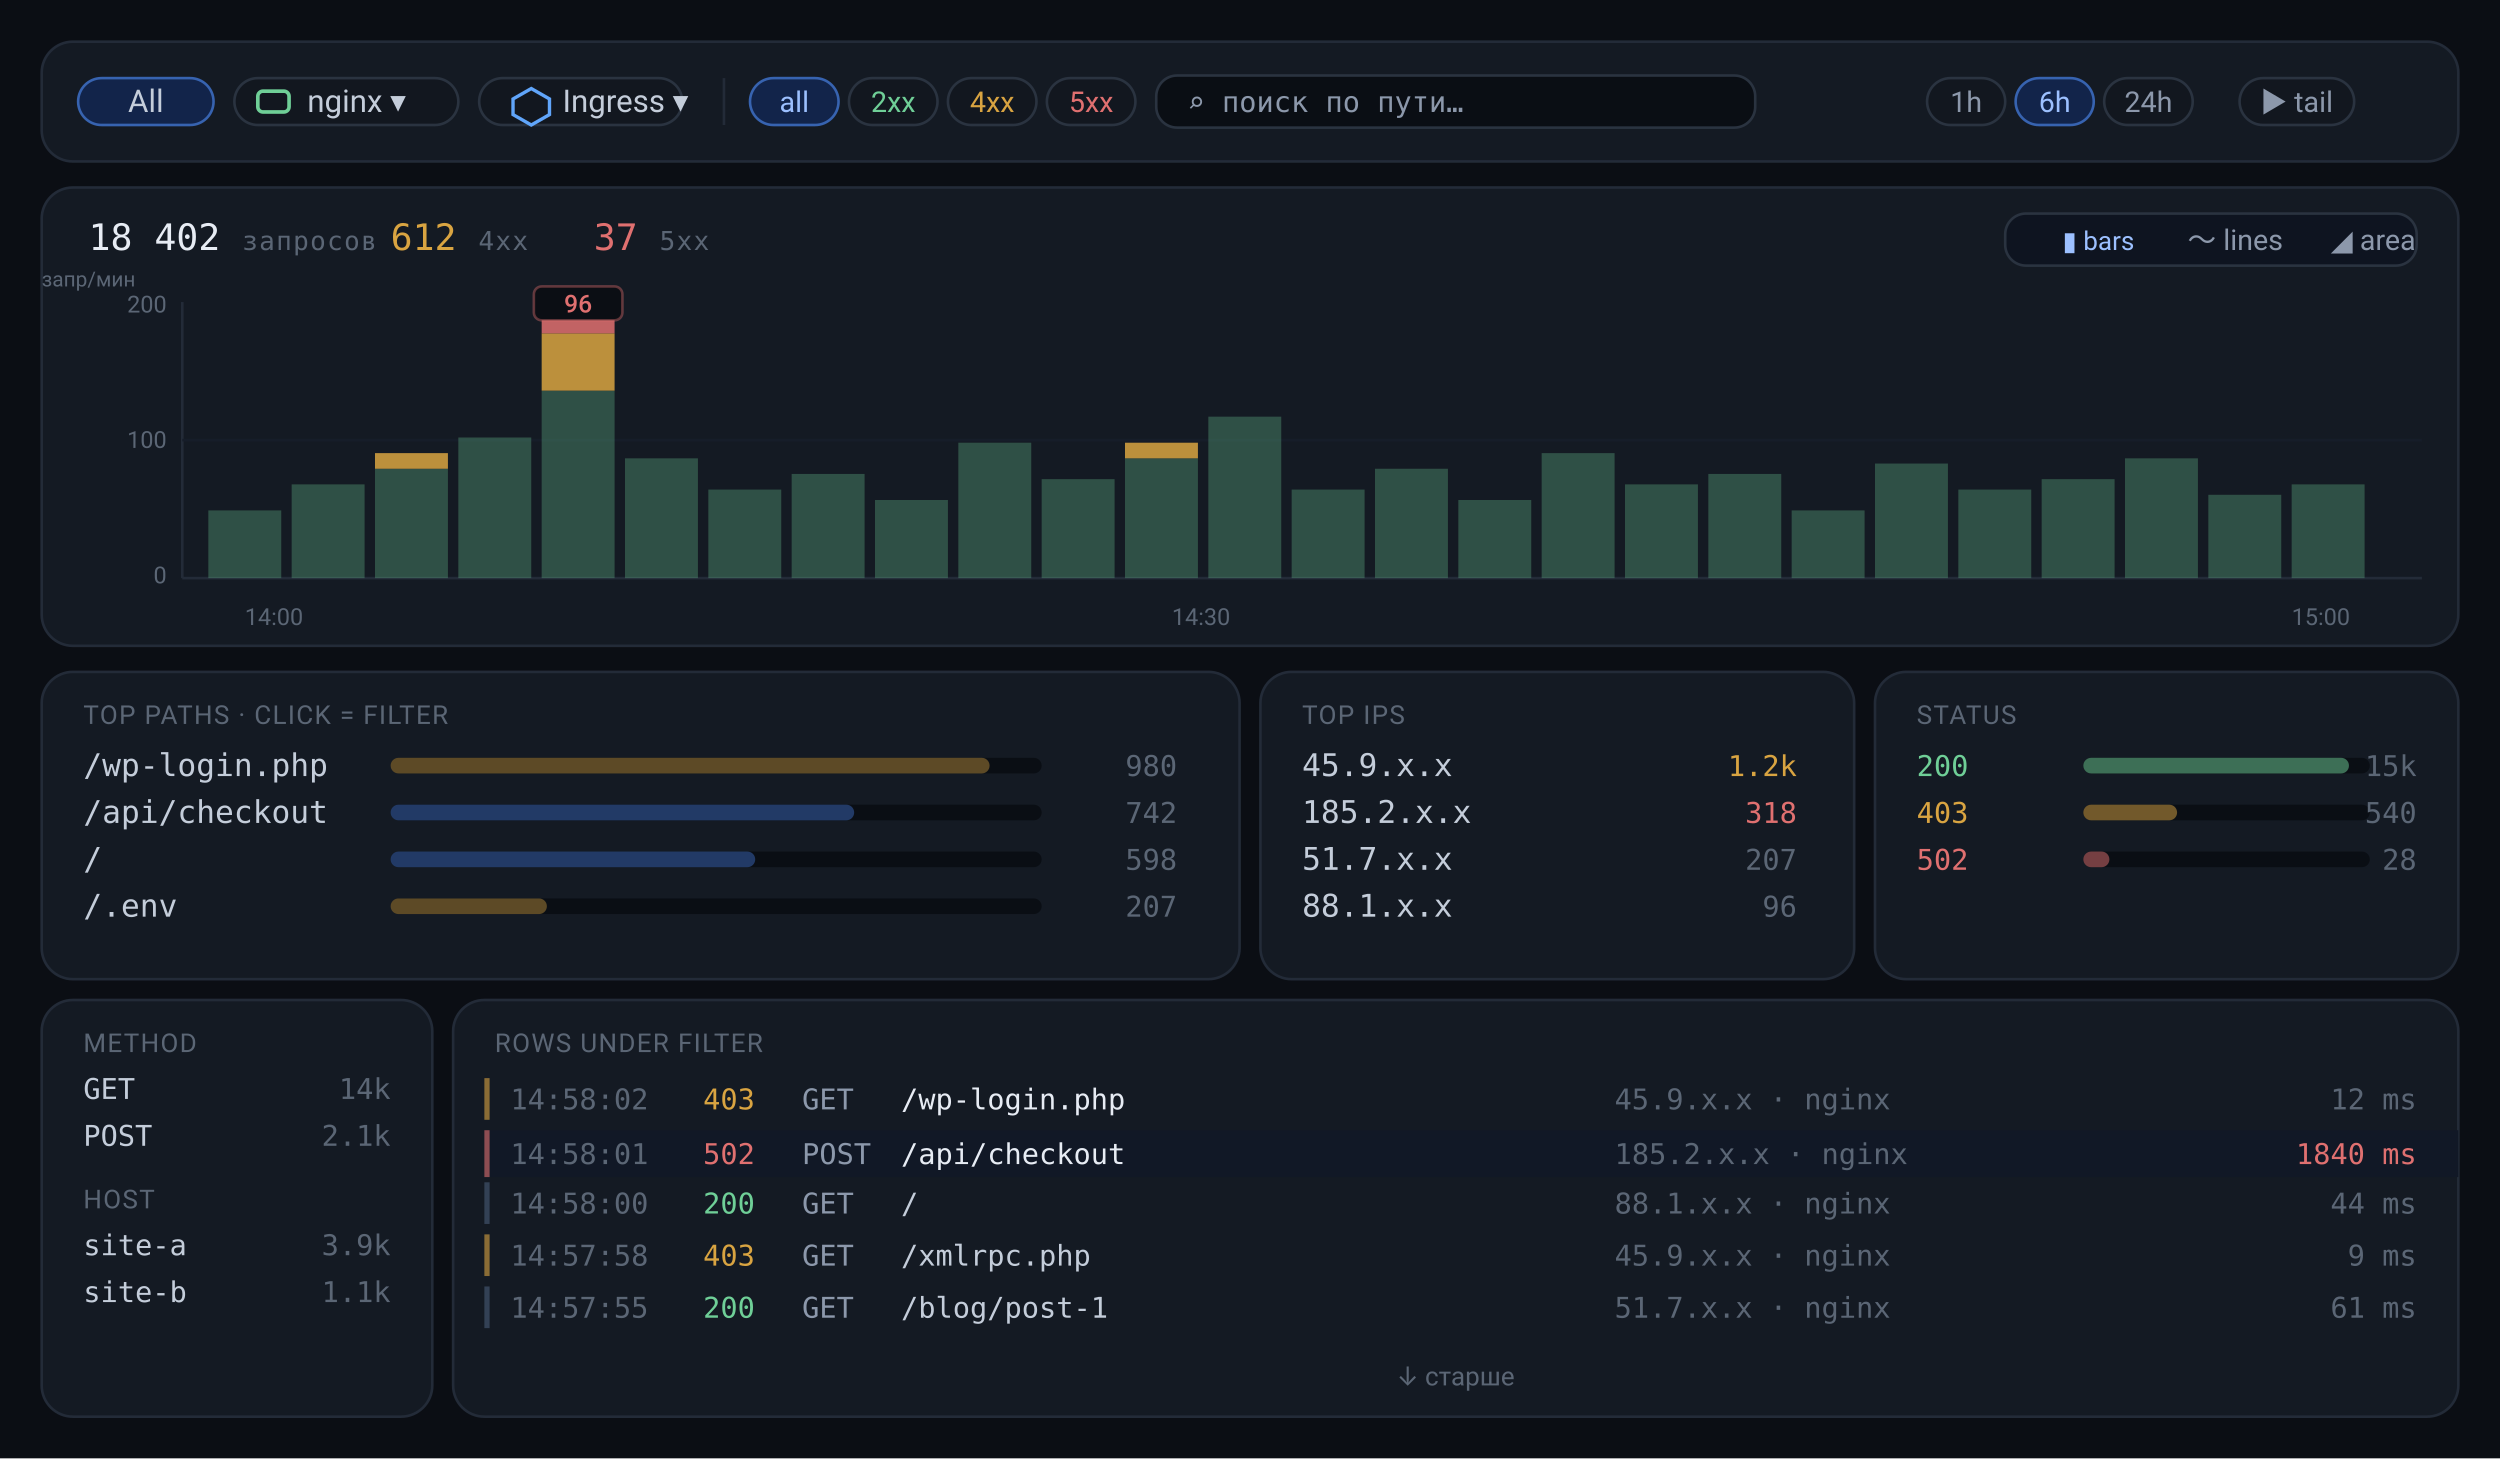
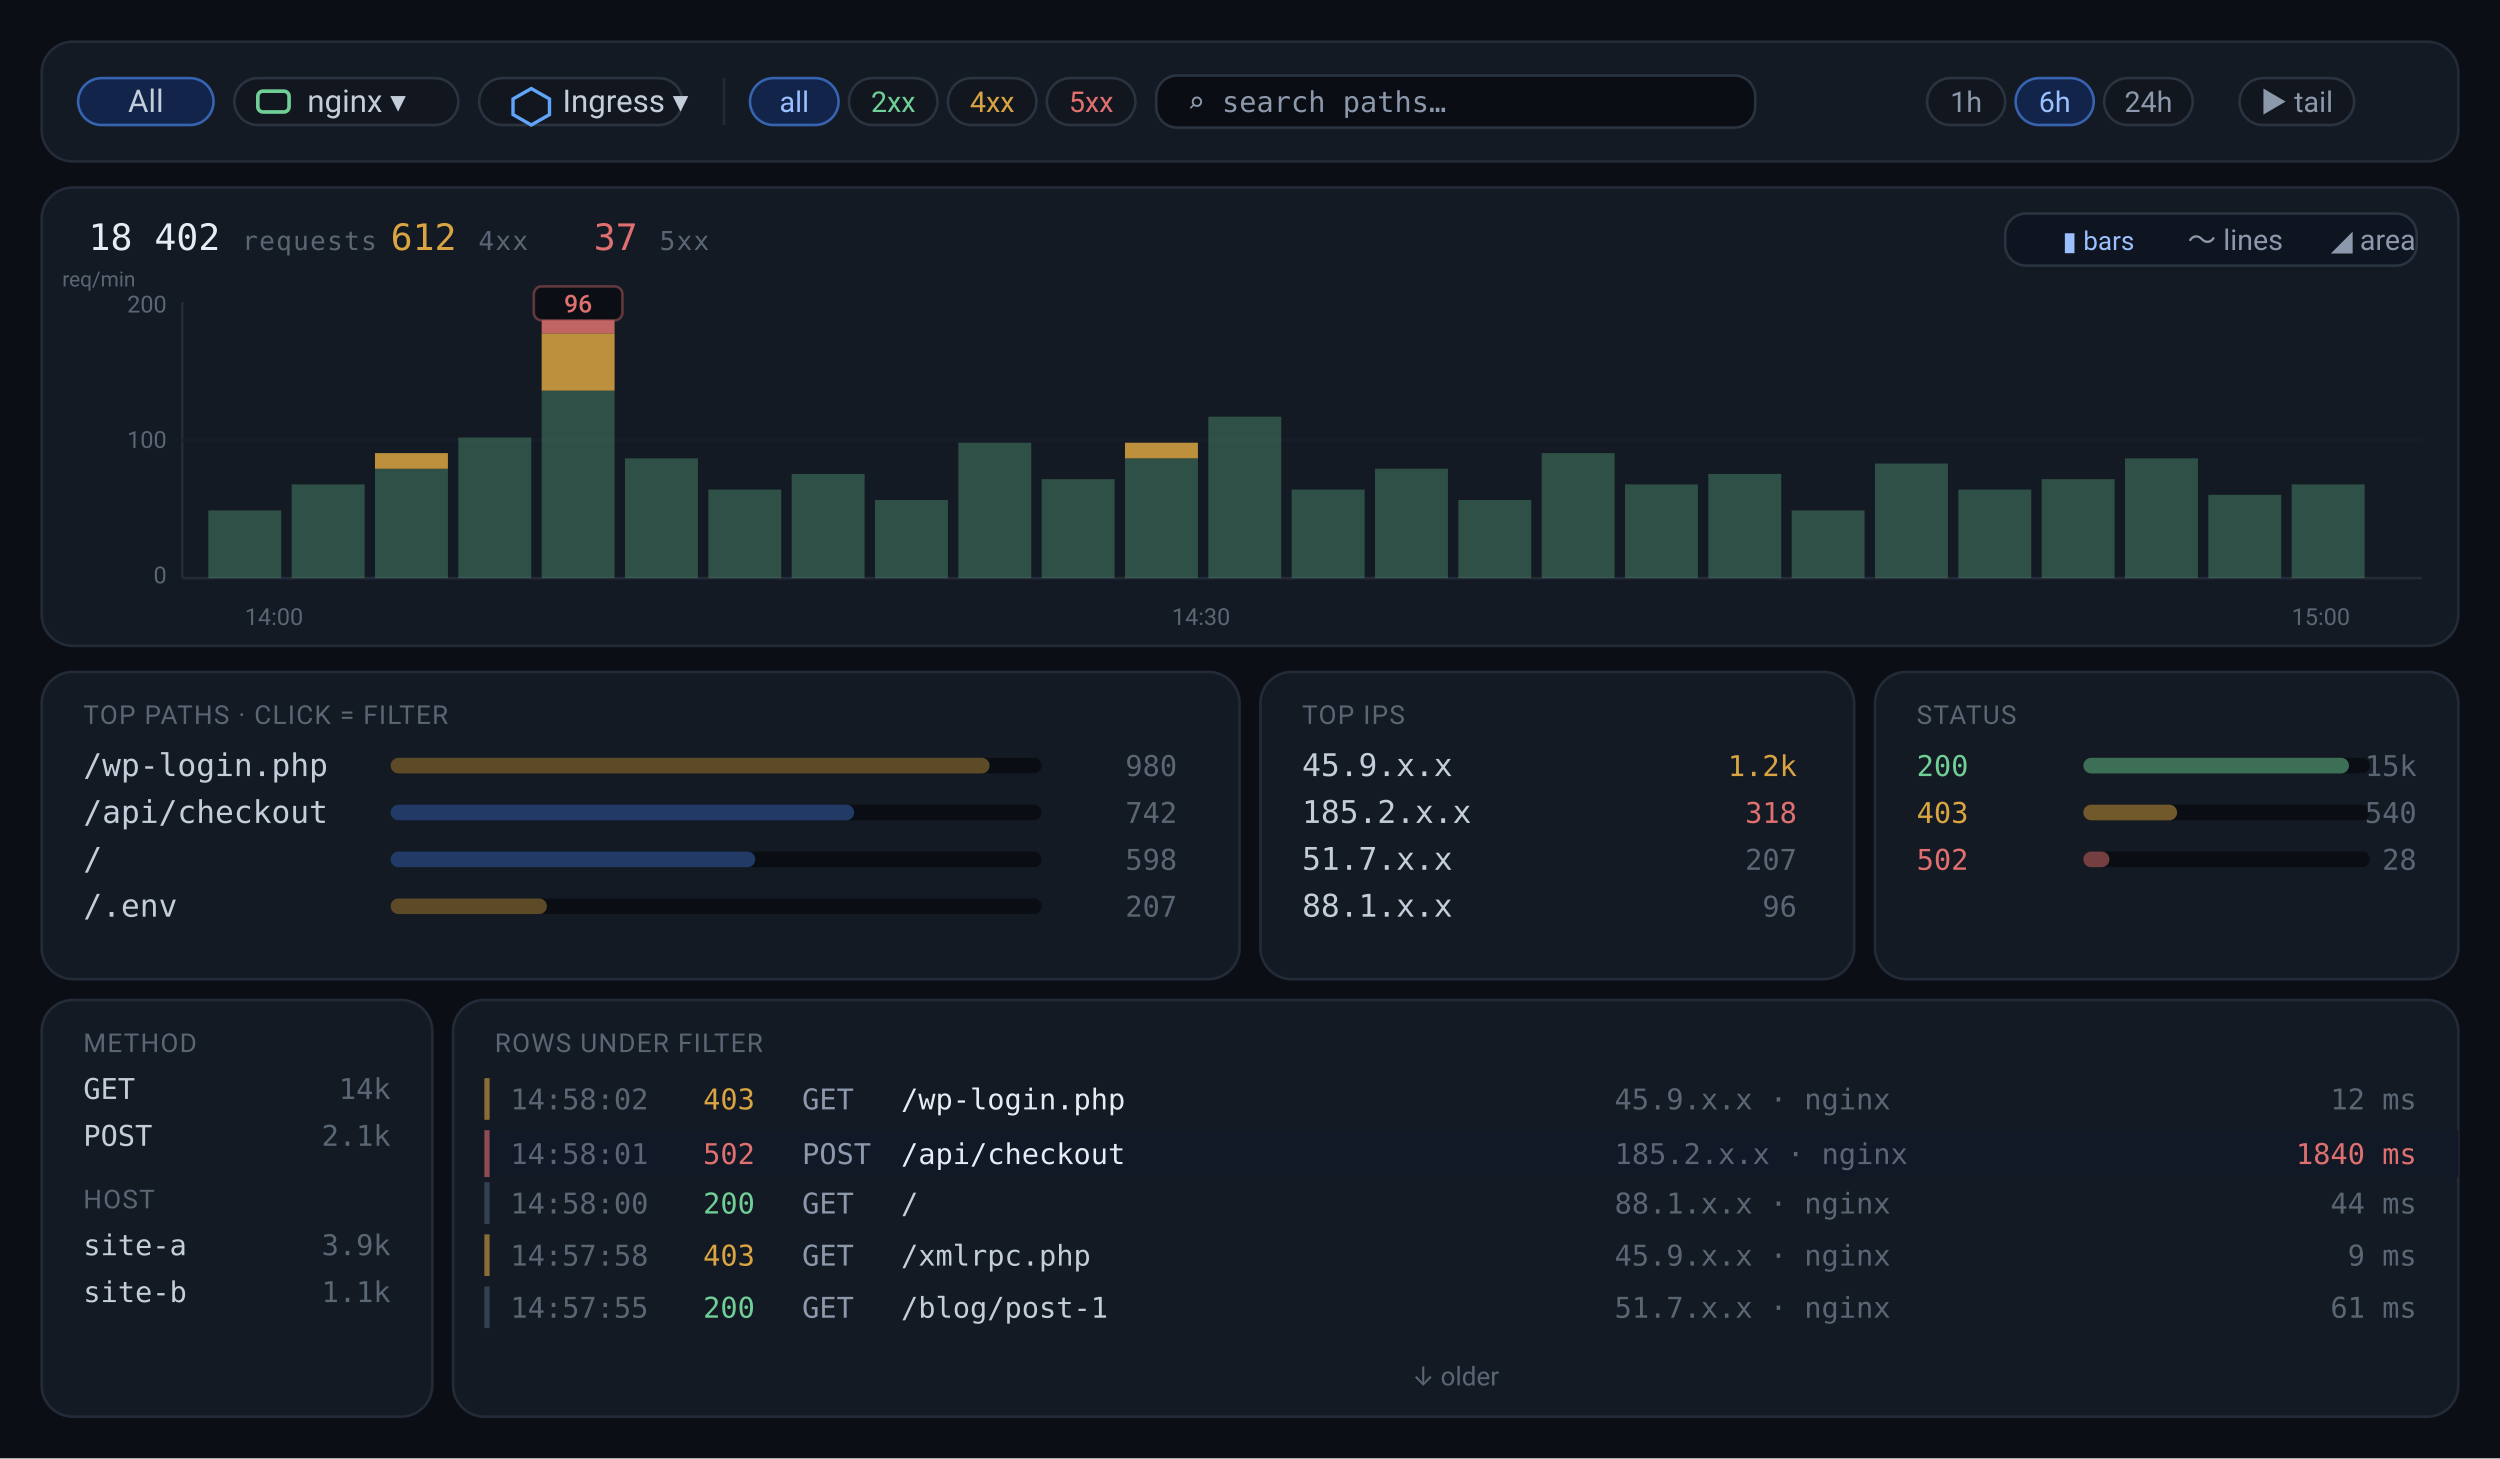
<svg xmlns="http://www.w3.org/2000/svg" viewBox="0 0 960 560" font-family="ui-sans-serif,system-ui,-apple-system,Segoe UI,Roboto,sans-serif">
  <style>
    .mono{font-family:ui-monospace,SFMono-Regular,Menlo,monospace}
    .lbl{fill:#5b6675;font-size:10px;letter-spacing:.5px}
    .txt{fill:#c4cdda;font-size:12px}
    .dim{fill:#8c98ab;font-size:11px}
    .card{fill:#141a23;stroke:#232b38}
    .pill{fill:#12171f;stroke:#2a3340}
    .pillon{fill:#12244a;stroke:#3763b0}
  </style>
  <rect width="960" height="560" fill="#0b0e14" />
  <rect x="16" y="16" width="928" height="46" rx="12" class="card" />
  <rect x="30" y="30" width="52" height="18" rx="9" class="pillon" />
  <text x="56" y="43" text-anchor="middle" class="txt" fill="#9cc0ff" font-size="11">All</text>
  <rect x="90" y="30" width="86" height="18" rx="9" class="pill" />
  <rect x="99" y="35" width="12" height="8" rx="2" fill="none" stroke="#6fcf97" stroke-width="1.4" />
  <text x="118" y="43" class="txt" font-size="11">nginx ▾</text>
  <rect x="184" y="30" width="78" height="18" rx="9" class="pill" />
  <path d="M204 34l7 4v6l-7 4-7-4v-6z" fill="none" stroke="#60a5fa" stroke-width="1.3" />
  <text x="216" y="43" class="txt" font-size="11">Ingress ▾</text>
  <line x1="278" y1="30" x2="278" y2="48" stroke="#232b38" />
  <rect x="288" y="30" width="34" height="18" rx="9" class="pillon" />
  <text x="305" y="43" text-anchor="middle" font-size="11" fill="#9cc0ff">all</text>
  <rect x="326" y="30" width="34" height="18" rx="9" class="pill" />
  <text x="343" y="43" text-anchor="middle" font-size="11" fill="#6fcf97">2xx</text>
  <rect x="364" y="30" width="34" height="18" rx="9" class="pill" />
  <text x="381" y="43" text-anchor="middle" font-size="11" fill="#d9a441">4xx</text>
  <rect x="402" y="30" width="34" height="18" rx="9" class="pill" />
  <text x="419" y="43" text-anchor="middle" font-size="11" fill="#e07070">5xx</text>
  <rect x="444" y="29" width="230" height="20" rx="8" fill="#0a0e14" stroke="#2a3340" />
-   <text x="456" y="43" class="dim mono" fill="#5b6675">⌕  поиск по пути…</text>
+   <text x="456" y="43" class="dim mono" fill="#5b6675">⌕  search paths…</text>
  <rect x="740" y="30" width="30" height="18" rx="9" class="pill" />
  <text x="755" y="43" text-anchor="middle" font-size="11" class="dim">1h</text>
  <rect x="774" y="30" width="30" height="18" rx="9" class="pillon" />
  <text x="789" y="43" text-anchor="middle" font-size="11" fill="#9cc0ff">6h</text>
  <rect x="808" y="30" width="34" height="18" rx="9" class="pill" />
  <text x="825" y="43" text-anchor="middle" font-size="11" class="dim">24h</text>
  <rect x="860" y="30" width="44" height="18" rx="9" class="pill" />
  <text x="882" y="43" text-anchor="middle" font-size="11" class="dim">▶ tail</text>
  <rect x="16" y="72" width="928" height="176" rx="12" class="card" />
-   <text x="34" y="96" class="mono" fill="#e7ecf4" font-size="14">18 402 <tspan class="lbl">запросов</tspan>
+   <text x="34" y="96" class="mono" fill="#e7ecf4" font-size="14">18 402 <tspan class="lbl">requests</tspan>
  </text>
  <text x="150" y="96" class="mono" fill="#d9a441" font-size="14">612 <tspan class="lbl">4xx</tspan>
  </text>
  <text x="228" y="96" class="mono" fill="#e07070" font-size="14">37 <tspan class="lbl">5xx</tspan>
  </text>
  <rect x="770" y="82" width="158" height="20" rx="8" fill="#0e1420" stroke="#2a3340" />
  <text x="792" y="96" font-size="10" fill="#9cc0ff">▮ bars</text>
  <text x="840" y="96" font-size="10" class="dim">〜 lines</text>
  <text x="895" y="96" font-size="10" class="dim">◢ area</text>
  <line x1="70" y1="116" x2="70" y2="222" stroke="#232b38" />
  <line x1="70" y1="222" x2="930" y2="222" stroke="#232b38" />
  <line x1="70" y1="169" x2="930" y2="169" stroke="#161d29" />
  <text x="64" y="120" text-anchor="end" font-size="9" fill="#5b6675">200</text>
  <text x="64" y="172" text-anchor="end" font-size="9" fill="#5b6675">100</text>
  <text x="64" y="224" text-anchor="end" font-size="9" fill="#5b6675">0</text>
-   <text x="52" y="110" text-anchor="end" font-size="8" fill="#5b6675">запр/мин</text>
+   <text x="52" y="110" text-anchor="end" font-size="8" fill="#5b6675">req/min</text>
  <g>
    <rect x="80" y="196" width="28" height="26" fill="#6fcf97" opacity=".3" />
    <rect x="112" y="186" width="28" height="36" fill="#6fcf97" opacity=".3" />
    <rect x="144" y="180" width="28" height="42" fill="#6fcf97" opacity=".3" />
    <rect x="144" y="174" width="28" height="6" fill="#d9a441" opacity=".85" />
    <rect x="176" y="168" width="28" height="54" fill="#6fcf97" opacity=".3" />
    <rect x="208" y="150" width="28" height="72" fill="#6fcf97" opacity=".3" />
    <rect x="208" y="128" width="28" height="22" fill="#d9a441" opacity=".85" />
    <rect x="208" y="122" width="28" height="6" fill="#e07070" opacity=".85" />
    <rect x="240" y="176" width="28" height="46" fill="#6fcf97" opacity=".3" />
    <rect x="272" y="188" width="28" height="34" fill="#6fcf97" opacity=".3" />
    <rect x="304" y="182" width="28" height="40" fill="#6fcf97" opacity=".3" />
    <rect x="336" y="192" width="28" height="30" fill="#6fcf97" opacity=".3" />
    <rect x="368" y="170" width="28" height="52" fill="#6fcf97" opacity=".3" />
    <rect x="400" y="184" width="28" height="38" fill="#6fcf97" opacity=".3" />
    <rect x="432" y="176" width="28" height="46" fill="#6fcf97" opacity=".3" />
    <rect x="432" y="170" width="28" height="6" fill="#d9a441" opacity=".85" />
    <rect x="464" y="160" width="28" height="62" fill="#6fcf97" opacity=".3" />
    <rect x="496" y="188" width="28" height="34" fill="#6fcf97" opacity=".3" />
    <rect x="528" y="180" width="28" height="42" fill="#6fcf97" opacity=".3" />
    <rect x="560" y="192" width="28" height="30" fill="#6fcf97" opacity=".3" />
    <rect x="592" y="174" width="28" height="48" fill="#6fcf97" opacity=".3" />
    <rect x="624" y="186" width="28" height="36" fill="#6fcf97" opacity=".3" />
    <rect x="656" y="182" width="28" height="40" fill="#6fcf97" opacity=".3" />
    <rect x="688" y="196" width="28" height="26" fill="#6fcf97" opacity=".3" />
    <rect x="720" y="178" width="28" height="44" fill="#6fcf97" opacity=".3" />
    <rect x="752" y="188" width="28" height="34" fill="#6fcf97" opacity=".3" />
    <rect x="784" y="184" width="28" height="38" fill="#6fcf97" opacity=".3" />
    <rect x="816" y="176" width="28" height="46" fill="#6fcf97" opacity=".3" />
    <rect x="848" y="190" width="28" height="32" fill="#6fcf97" opacity=".3" />
    <rect x="880" y="186" width="28" height="36" fill="#6fcf97" opacity=".3" />
  </g>
  <rect x="205" y="110" width="34" height="13" rx="3" fill="#0b0e14" stroke="#e07070" stroke-opacity=".4" />
  <text x="222" y="120" text-anchor="middle" font-size="9.5" font-weight="500" fill="#e07070">96</text>
  <text x="94" y="240" font-size="9" fill="#5b6675">14:00</text>
  <text x="450" y="240" font-size="9" fill="#5b6675">14:30</text>
  <text x="880" y="240" font-size="9" fill="#5b6675">15:00</text>
  <rect x="16" y="258" width="460" height="118" rx="12" class="card" />
  <text x="32" y="278" class="lbl">TOP PATHS · CLICK = FILTER</text>
  <g class="mono" font-size="11">
    <text x="32" y="298" class="txt">/wp-login.php</text>
    <rect x="150" y="291" width="250" height="6" rx="3" fill="#0a0e14" />
    <rect x="150" y="291" width="230" height="6" rx="3" fill="#d9a441" opacity=".4" />
    <text x="452" y="298" text-anchor="end" fill="#5b6675">980</text>
    <text x="32" y="316" class="txt">/api/checkout</text>
    <rect x="150" y="309" width="250" height="6" rx="3" fill="#0a0e14" />
    <rect x="150" y="309" width="178" height="6" rx="3" fill="#4d8dff" opacity=".35" />
    <text x="452" y="316" text-anchor="end" fill="#5b6675">742</text>
    <text x="32" y="334" class="txt">/</text>
    <rect x="150" y="327" width="250" height="6" rx="3" fill="#0a0e14" />
    <rect x="150" y="327" width="140" height="6" rx="3" fill="#4d8dff" opacity=".35" />
    <text x="452" y="334" text-anchor="end" fill="#5b6675">598</text>
    <text x="32" y="352" class="txt">/.env</text>
    <rect x="150" y="345" width="250" height="6" rx="3" fill="#0a0e14" />
    <rect x="150" y="345" width="60" height="6" rx="3" fill="#d9a441" opacity=".4" />
    <text x="452" y="352" text-anchor="end" fill="#5b6675">207</text>
  </g>
  <rect x="484" y="258" width="228" height="118" rx="12" class="card" />
  <text x="500" y="278" class="lbl">TOP IPS</text>
  <g class="mono" font-size="11">
    <text x="500" y="298" class="txt">45.9.x.x</text>
    <text x="690" y="298" text-anchor="end" fill="#d9a441">1.2k</text>
    <text x="500" y="316" class="txt">185.2.x.x</text>
    <text x="690" y="316" text-anchor="end" fill="#e07070">318</text>
    <text x="500" y="334" class="txt">51.7.x.x</text>
    <text x="690" y="334" text-anchor="end" fill="#5b6675">207</text>
    <text x="500" y="352" class="txt">88.1.x.x</text>
    <text x="690" y="352" text-anchor="end" fill="#5b6675">96</text>
  </g>
  <rect x="720" y="258" width="224" height="118" rx="12" class="card" />
  <text x="736" y="278" class="lbl">STATUS</text>
  <g class="mono" font-size="11">
    <text x="736" y="298" fill="#6fcf97">200</text>
    <rect x="800" y="291" width="110" height="6" rx="3" fill="#0a0e14" />
    <rect x="800" y="291" width="102" height="6" rx="3" fill="#6fcf97" opacity=".5" />
    <text x="928" y="298" text-anchor="end" fill="#5b6675">15k</text>
    <text x="736" y="316" fill="#d9a441">403</text>
    <rect x="800" y="309" width="110" height="6" rx="3" fill="#0a0e14" />
    <rect x="800" y="309" width="36" height="6" rx="3" fill="#d9a441" opacity=".5" />
    <text x="928" y="316" text-anchor="end" fill="#5b6675">540</text>
    <text x="736" y="334" fill="#e07070">502</text>
    <rect x="800" y="327" width="110" height="6" rx="3" fill="#0a0e14" />
    <rect x="800" y="327" width="10" height="6" rx="3" fill="#e07070" opacity=".5" />
    <text x="928" y="334" text-anchor="end" fill="#5b6675">28</text>
  </g>
  <rect x="16" y="384" width="150" height="160" rx="12" class="card" />
  <text x="32" y="404" class="lbl">METHOD</text>
  <g class="mono" font-size="11" fill="#c4cdda">
    <text x="32" y="422">GET</text>
    <text x="150" y="422" text-anchor="end" fill="#5b6675">14k</text>
    <text x="32" y="440">POST</text>
    <text x="150" y="440" text-anchor="end" fill="#5b6675">2.1k</text>
  </g>
  <text x="32" y="464" class="lbl">HOST</text>
  <g class="mono" font-size="11" fill="#c4cdda">
    <text x="32" y="482">site-a</text>
    <text x="150" y="482" text-anchor="end" fill="#5b6675">3.9k</text>
    <text x="32" y="500">site-b</text>
    <text x="150" y="500" text-anchor="end" fill="#5b6675">1.1k</text>
  </g>
  <rect x="174" y="384" width="770" height="160" rx="12" class="card" />
  <text x="190" y="404" class="lbl">ROWS UNDER FILTER</text>
  <g class="mono" font-size="11">
    <g>
      <rect x="186" y="414" width="2" height="16" fill="#d9a441" opacity=".6" />
      <text x="196" y="426" fill="#5b6675">14:58:02</text>
      <text x="270" y="426" fill="#d9a441">403</text>
      <text x="308" y="426" class="dim">GET</text>
      <text x="346" y="426" fill="#e7ecf4">/wp-login.php</text>
      <text x="620" y="426" fill="#5b6675">45.9.x.x · nginx</text>
      <text x="928" y="426" text-anchor="end" fill="#5b6675">12 ms</text>
    </g>
    <rect x="186" y="434" width="758" height="18" fill="#111826" />
    <g>
      <rect x="186" y="434" width="2" height="18" fill="#e07070" opacity=".6" />
      <text x="196" y="447" fill="#5b6675">14:58:01</text>
      <text x="270" y="447" fill="#e07070">502</text>
      <text x="308" y="447" class="dim">POST</text>
      <text x="346" y="447" fill="#e7ecf4">/api/checkout</text>
      <text x="620" y="447" fill="#5b6675">185.2.x.x · nginx</text>
      <text x="928" y="447" text-anchor="end" fill="#e07070">1840 ms</text>
    </g>
    <g>
      <rect x="186" y="454" width="2" height="16" fill="#334155" />
      <text x="196" y="466" fill="#5b6675">14:58:00</text>
      <text x="270" y="466" fill="#6fcf97">200</text>
      <text x="308" y="466" class="dim">GET</text>
      <text x="346" y="466" fill="#c4cdda">/</text>
      <text x="620" y="466" fill="#5b6675">88.1.x.x · nginx</text>
      <text x="928" y="466" text-anchor="end" fill="#5b6675">44 ms</text>
    </g>
    <g>
      <rect x="186" y="474" width="2" height="16" fill="#d9a441" opacity=".6" />
      <text x="196" y="486" fill="#5b6675">14:57:58</text>
      <text x="270" y="486" fill="#d9a441">403</text>
      <text x="308" y="486" class="dim">GET</text>
      <text x="346" y="486" fill="#c4cdda">/xmlrpc.php</text>
      <text x="620" y="486" fill="#5b6675">45.9.x.x · nginx</text>
      <text x="928" y="486" text-anchor="end" fill="#5b6675">9 ms</text>
    </g>
    <g>
      <rect x="186" y="494" width="2" height="16" fill="#334155" />
      <text x="196" y="506" fill="#5b6675">14:57:55</text>
      <text x="270" y="506" fill="#6fcf97">200</text>
      <text x="308" y="506" class="dim">GET</text>
      <text x="346" y="506" fill="#c4cdda">/blog/post-1</text>
      <text x="620" y="506" fill="#5b6675">51.7.x.x · nginx</text>
      <text x="928" y="506" text-anchor="end" fill="#5b6675">61 ms</text>
    </g>
  </g>
-   <text x="559" y="532" text-anchor="middle" font-size="10" fill="#5b6675">↓ старше</text>
+   <text x="559" y="532" text-anchor="middle" font-size="10" fill="#5b6675">↓ older</text>
</svg>
